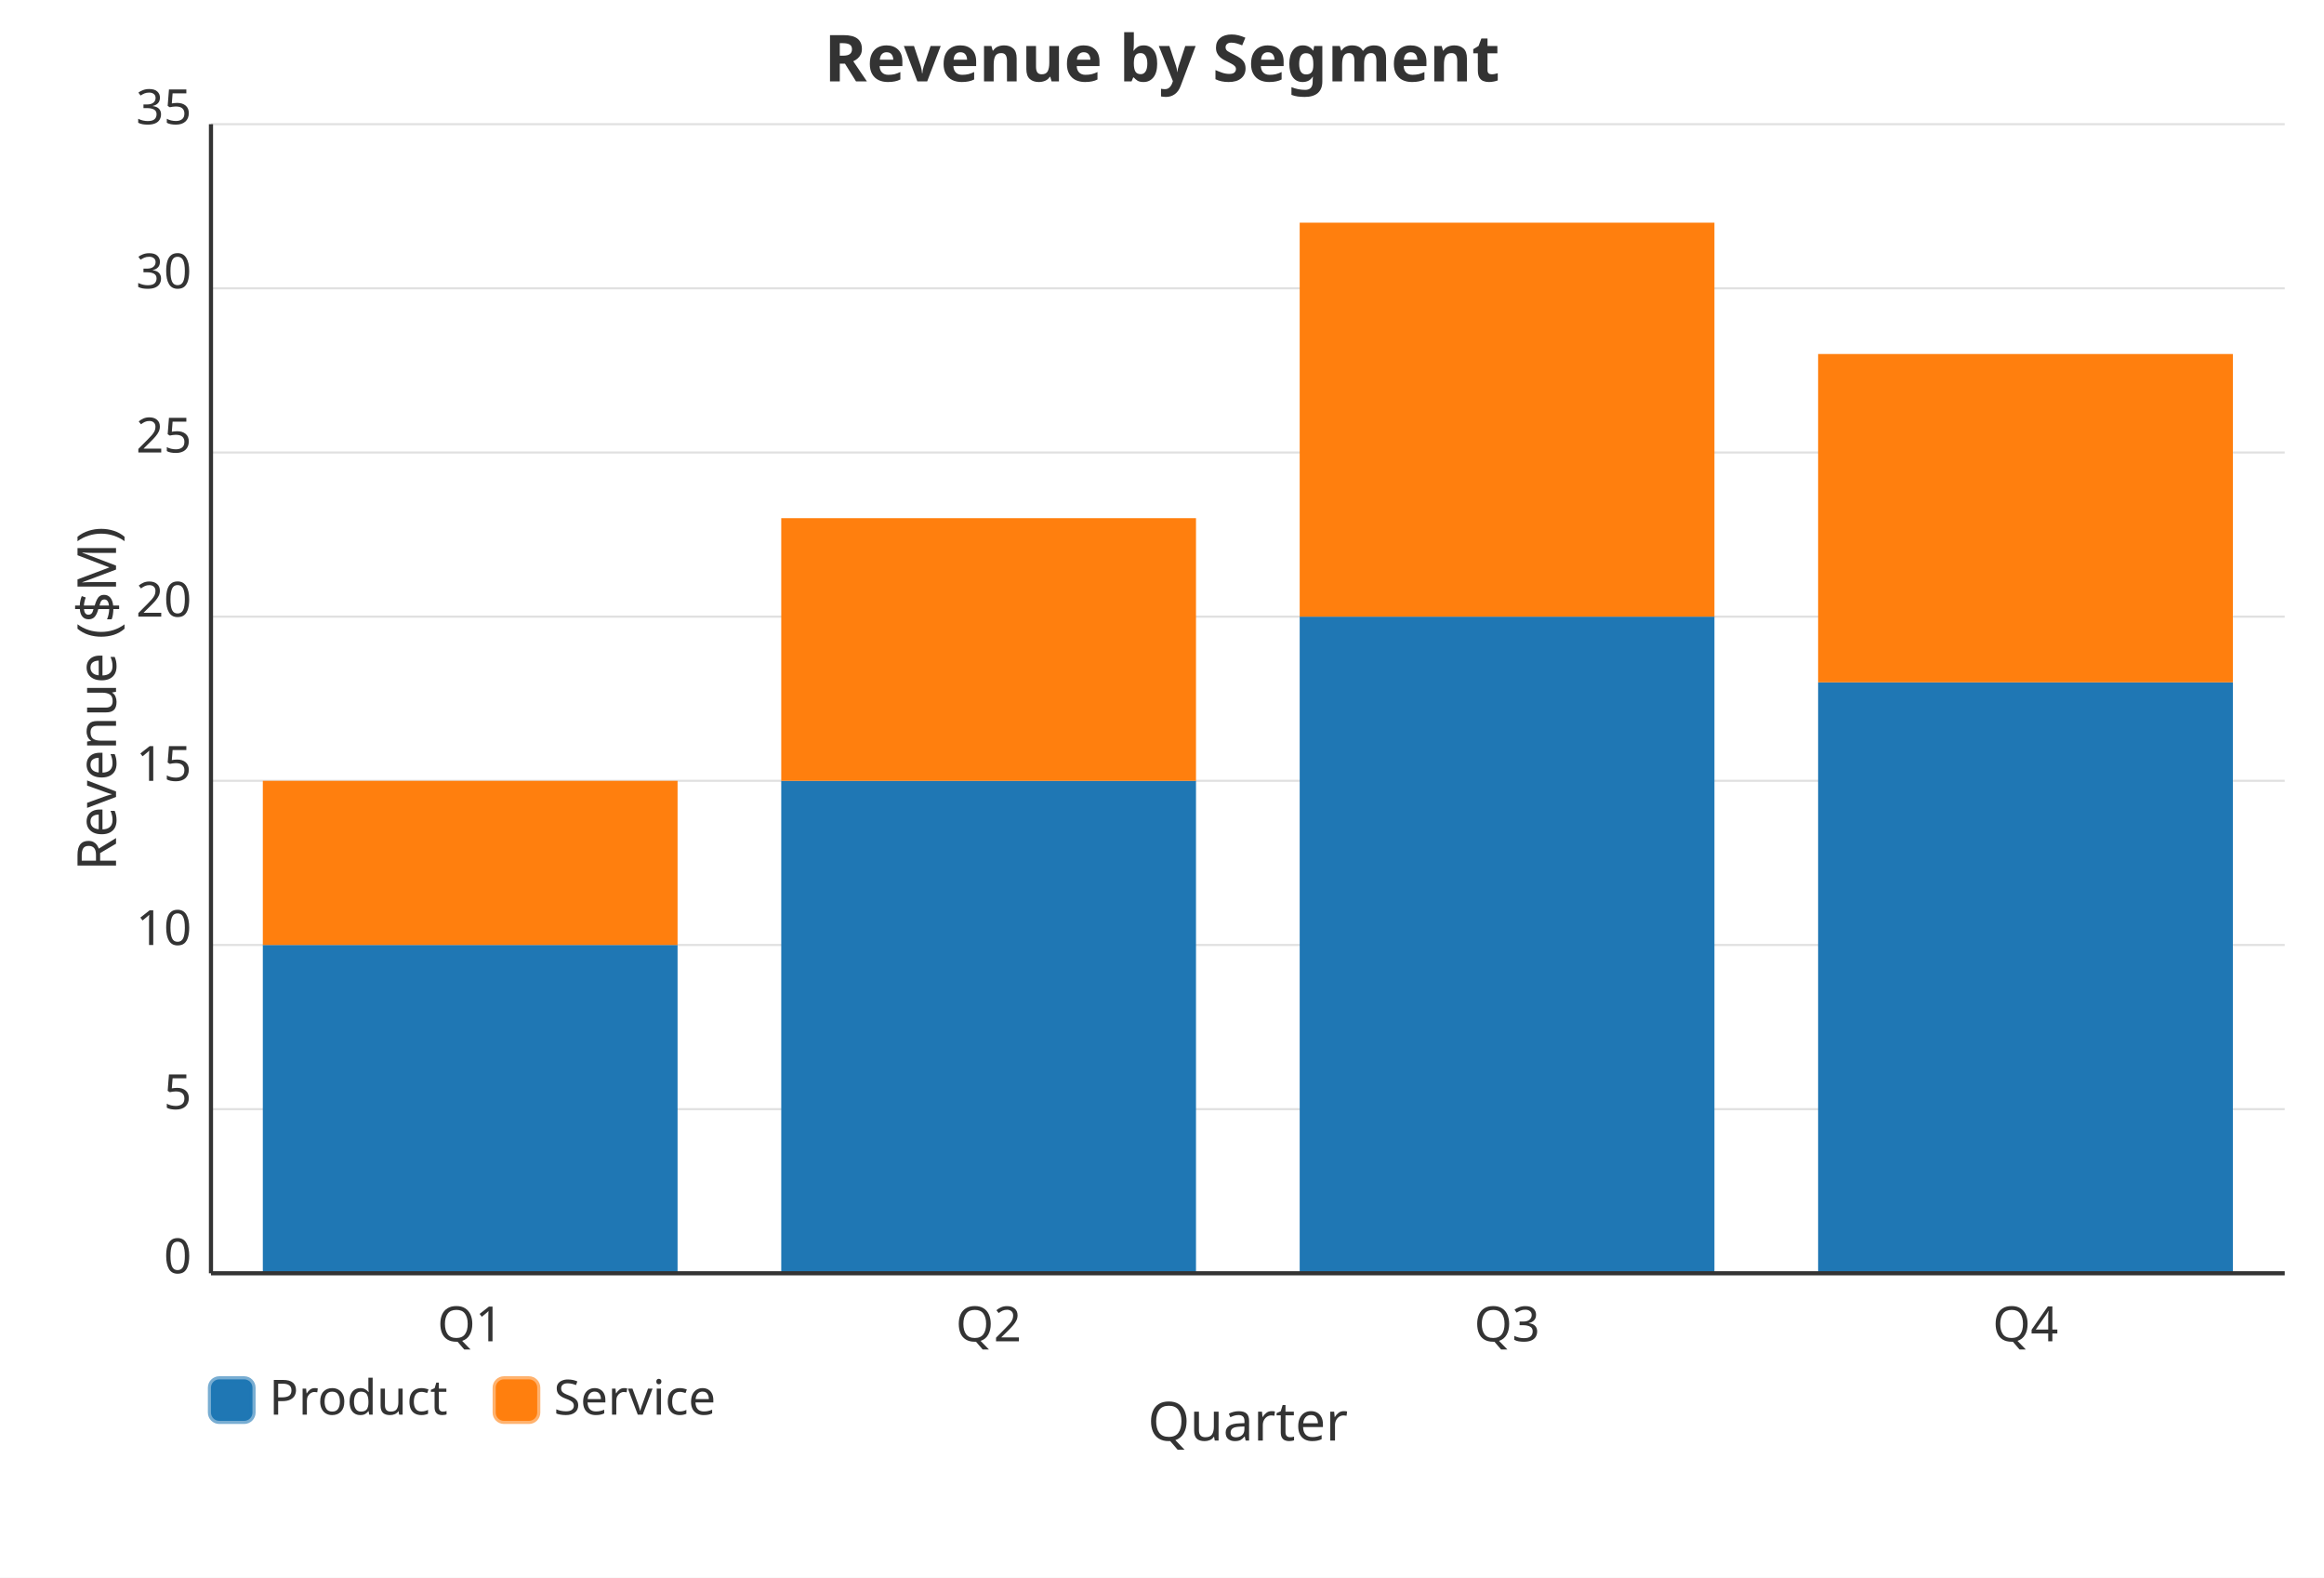
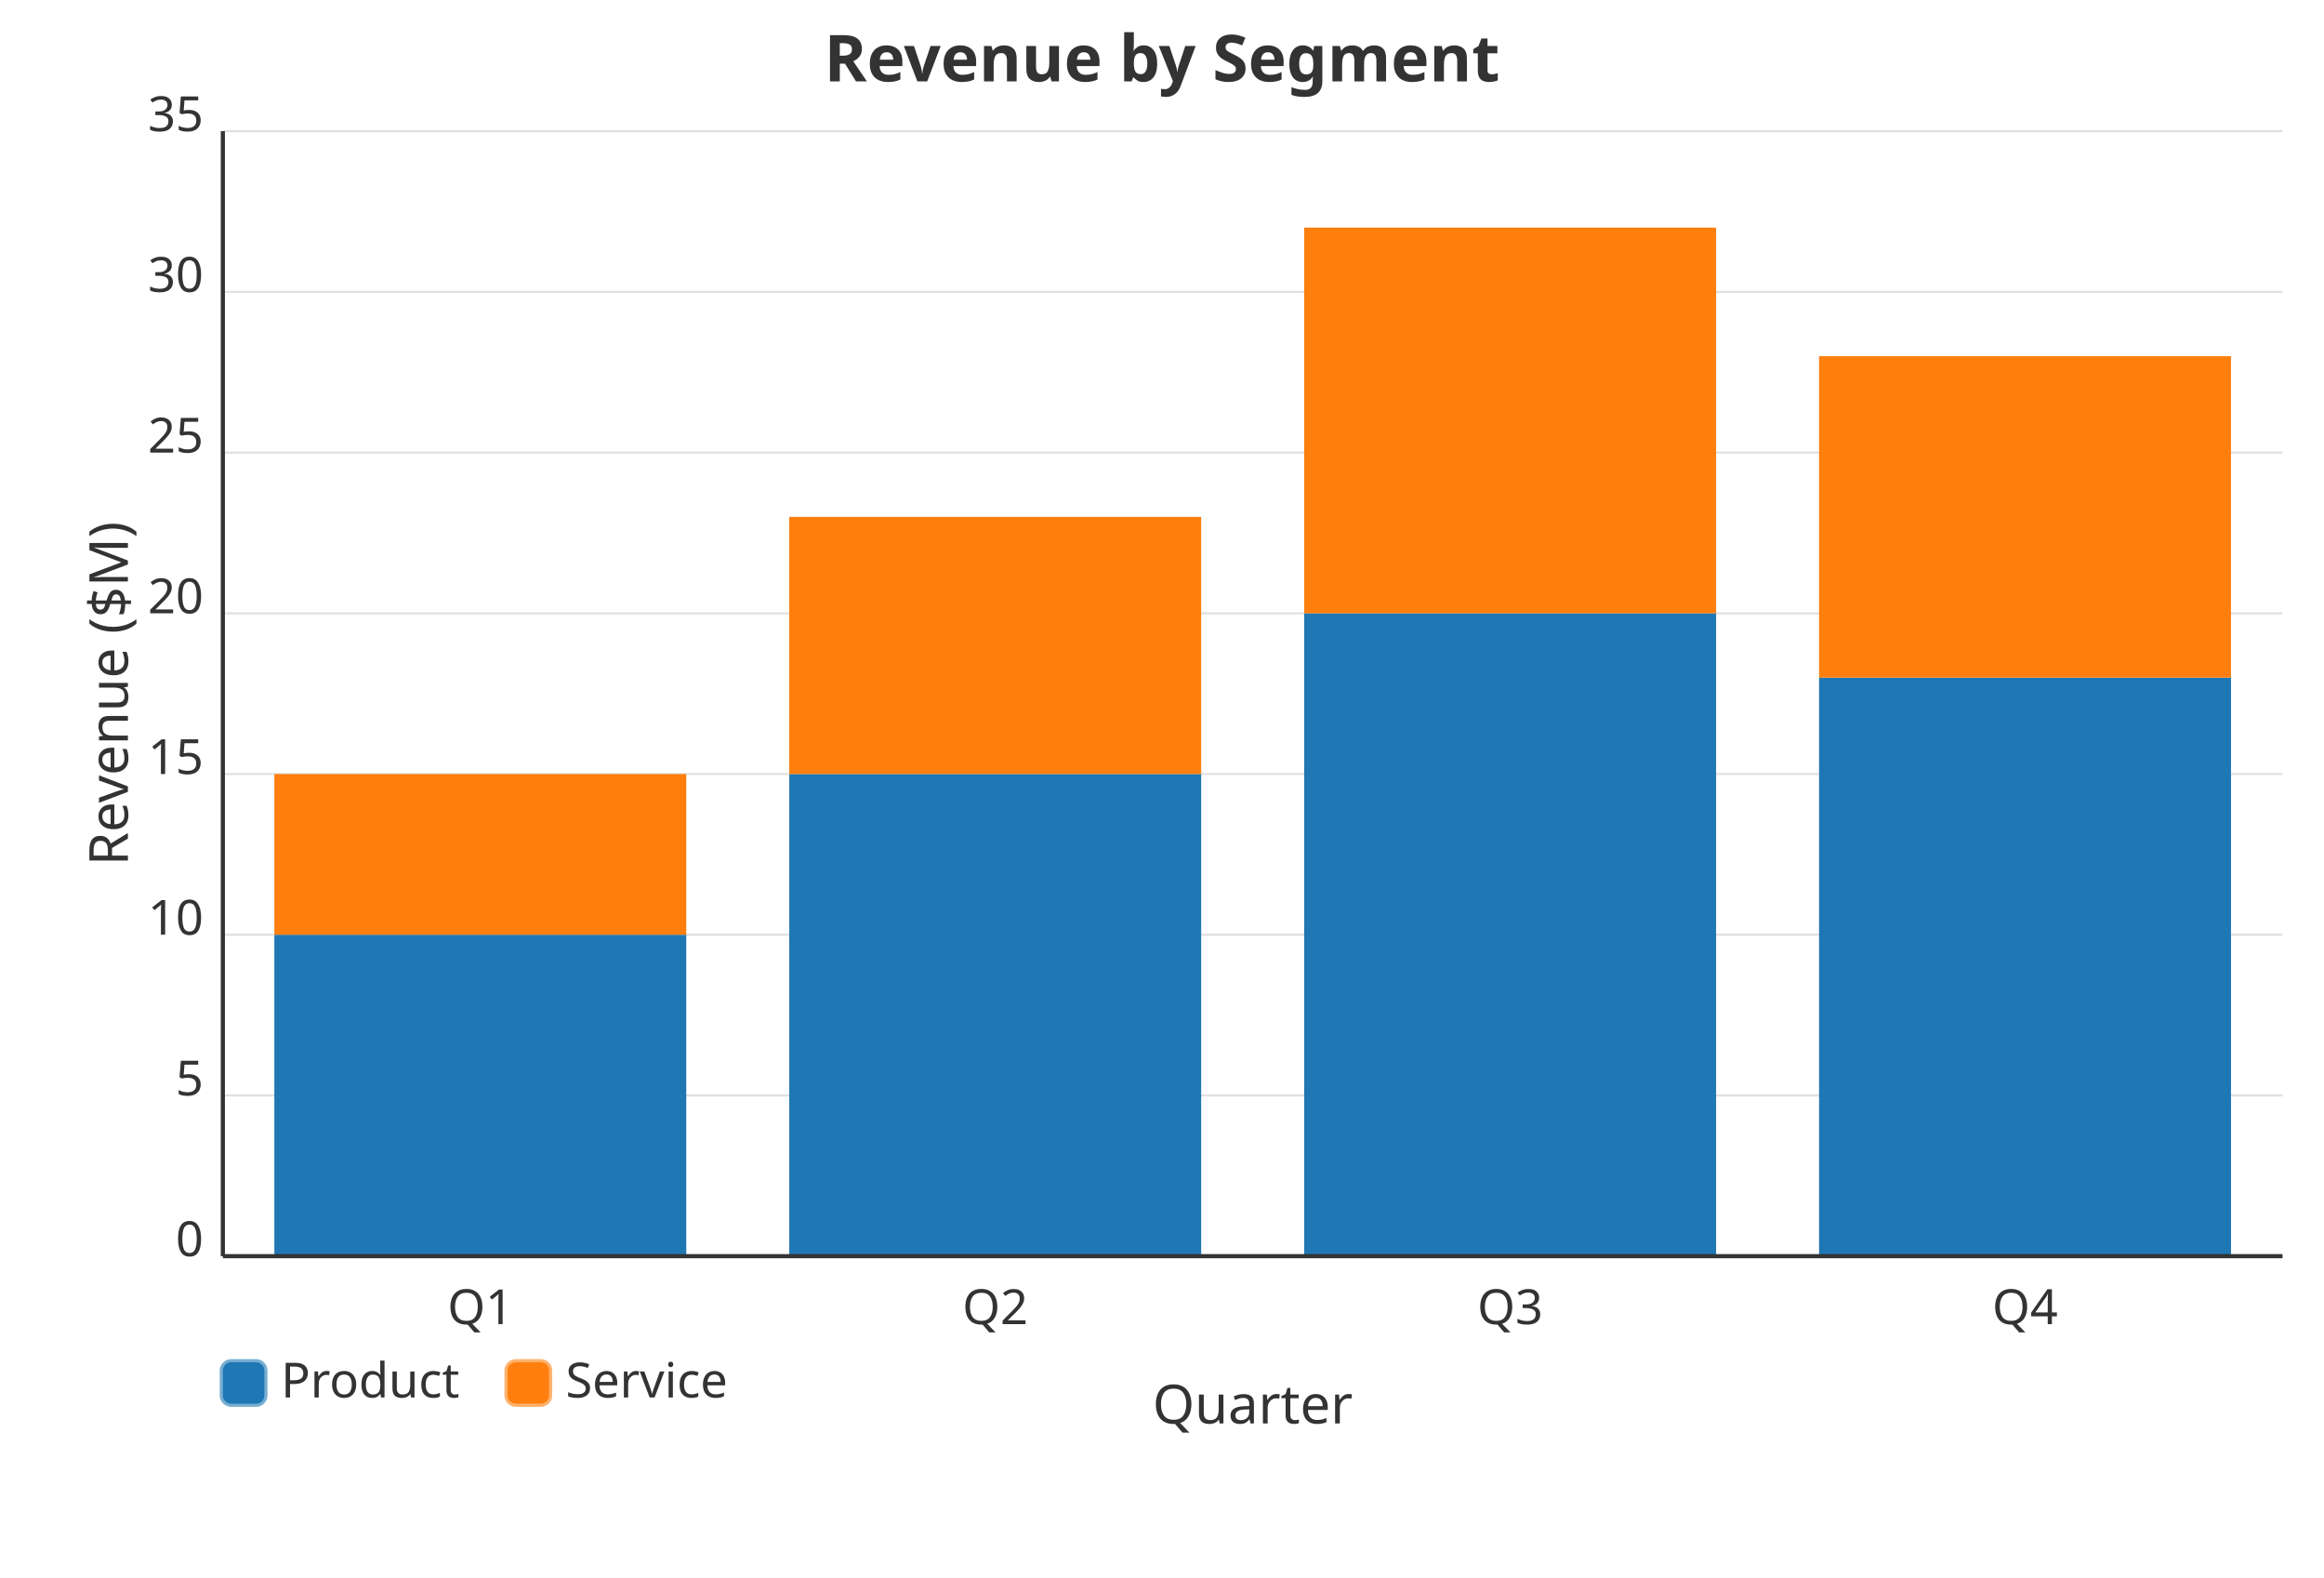
<svg xmlns="http://www.w3.org/2000/svg" width="560" height="380" viewBox="0 0 560 380" role="img">
  <rect width="560" height="380" fill="white" />
  <rect x="0" y="0" width="560" height="380" fill="rgb(255,255,255)" />
-   <line x1="50.838" y1="306.725" x2="550.533" y2="306.725" stroke="rgb(224,224,224)" stroke-width="0.5" />
-   <line x1="50.838" y1="267.181" x2="550.533" y2="267.181" stroke="rgb(224,224,224)" stroke-width="0.5" />
-   <line x1="50.838" y1="227.637" x2="550.533" y2="227.637" stroke="rgb(224,224,224)" stroke-width="0.5" />
-   <line x1="50.838" y1="188.093" x2="550.533" y2="188.093" stroke="rgb(224,224,224)" stroke-width="0.5" />
-   <line x1="50.838" y1="148.548" x2="550.533" y2="148.548" stroke="rgb(224,224,224)" stroke-width="0.5" />
-   <line x1="50.838" y1="109.004" x2="550.533" y2="109.004" stroke="rgb(224,224,224)" stroke-width="0.5" />
-   <line x1="50.838" y1="69.46" x2="550.533" y2="69.46" stroke="rgb(224,224,224)" stroke-width="0.5" />
-   <line x1="50.838" y1="29.916" x2="550.533" y2="29.916" stroke="rgb(224,224,224)" stroke-width="0.5" />
-   <rect x="63.33" y="227.637" width="99.939" height="79.088" fill="rgb(31,119,180)" />
-   <rect x="188.254" y="188.093" width="99.939" height="118.632" fill="rgb(31,119,180)" />
-   <rect x="313.178" y="148.548" width="99.939" height="158.177" fill="rgb(31,119,180)" />
-   <rect x="438.102" y="164.366" width="99.939" height="142.359" fill="rgb(31,119,180)" />
-   <rect x="63.33" y="188.093" width="99.939" height="39.544" fill="rgb(255,127,14)" />
-   <rect x="188.254" y="124.822" width="99.939" height="63.271" fill="rgb(255,127,14)" />
-   <rect x="313.178" y="53.642" width="99.939" height="94.906" fill="rgb(255,127,14)" />
-   <rect x="438.102" y="85.278" width="99.939" height="79.088" fill="rgb(255,127,14)" />
-   <line x1="50.838" y1="29.916" x2="50.838" y2="306.725" stroke="rgb(51,51,51)" stroke-width="1" />
-   <line x1="50.838" y1="306.725" x2="550.533" y2="306.725" stroke="rgb(51,51,51)" stroke-width="1" />
-   <text x="113.3" y="323.105" font-family="sans-serif" font-size="11.7" fill="rgb(51,51,51)" text-anchor="middle">Q1</text>
-   <text x="238.224" y="323.105" font-family="sans-serif" font-size="11.7" fill="rgb(51,51,51)" text-anchor="middle">Q2</text>
-   <text x="363.147" y="323.105" font-family="sans-serif" font-size="11.7" fill="rgb(51,51,51)" text-anchor="middle">Q3</text>
-   <text x="488.071" y="323.105" font-family="sans-serif" font-size="11.7" fill="rgb(51,51,51)" text-anchor="middle">Q4</text>
-   <text x="46.158" y="306.725" font-family="sans-serif" font-size="11.7" fill="rgb(51,51,51)" text-anchor="end">0</text>
-   <text x="46.158" y="267.181" font-family="sans-serif" font-size="11.7" fill="rgb(51,51,51)" text-anchor="end">5</text>
-   <text x="46.158" y="227.637" font-family="sans-serif" font-size="11.7" fill="rgb(51,51,51)" text-anchor="end">10</text>
-   <text x="46.158" y="188.093" font-family="sans-serif" font-size="11.7" fill="rgb(51,51,51)" text-anchor="end">15</text>
-   <text x="46.158" y="148.548" font-family="sans-serif" font-size="11.7" fill="rgb(51,51,51)" text-anchor="end">20</text>
-   <text x="46.158" y="109.004" font-family="sans-serif" font-size="11.7" fill="rgb(51,51,51)" text-anchor="end">25</text>
-   <text x="46.158" y="69.46" font-family="sans-serif" font-size="11.7" fill="rgb(51,51,51)" text-anchor="end">30</text>
-   <text x="46.158" y="29.916" font-family="sans-serif" font-size="11.7" fill="rgb(51,51,51)" text-anchor="end">35</text>
-   <text x="300.686" y="347.025" font-family="sans-serif" font-size="13" fill="rgb(51,51,51)" text-anchor="middle">Quarter</text>
-   <text x="27.958" y="168.32" font-family="sans-serif" font-size="13" fill="rgb(51,51,51)" text-anchor="middle" transform="rotate(-90,27.9581,168.3204)">Revenue ($M)</text>
-   <rect x="50.838" y="332.275" width="10" height="10" fill="rgb(31,119,180)" stroke="rgba(31,119,180,0.600)" stroke-width="1.5" rx="2" />
-   <text x="64.838" y="340.775" font-family="sans-serif" font-size="11.7" fill="rgb(51,51,51)">Product</text>
-   <rect x="119.448" y="332.275" width="10" height="10" fill="rgb(255,127,14)" stroke="rgba(255,127,14,0.600)" stroke-width="1.5" rx="2" />
-   <text x="133.448" y="340.775" font-family="sans-serif" font-size="11.7" fill="rgb(51,51,51)">Service</text>
+   <line x1="53.7" y1="302.6" x2="550" y2="302.6" stroke="rgb(224,224,224)" stroke-width="0.5" />
+   <line x1="53.7" y1="263.886" x2="550" y2="263.886" stroke="rgb(224,224,224)" stroke-width="0.5" />
+   <line x1="53.7" y1="225.171" x2="550" y2="225.171" stroke="rgb(224,224,224)" stroke-width="0.5" />
+   <line x1="53.7" y1="186.457" x2="550" y2="186.457" stroke="rgb(224,224,224)" stroke-width="0.5" />
+   <line x1="53.7" y1="147.743" x2="550" y2="147.743" stroke="rgb(224,224,224)" stroke-width="0.5" />
+   <line x1="53.7" y1="109.029" x2="550" y2="109.029" stroke="rgb(224,224,224)" stroke-width="0.5" />
+   <line x1="53.7" y1="70.314" x2="550" y2="70.314" stroke="rgb(224,224,224)" stroke-width="0.5" />
+   <line x1="53.7" y1="31.6" x2="550" y2="31.6" stroke="rgb(224,224,224)" stroke-width="0.5" />
+   <rect x="66.108" y="225.171" width="99.26" height="77.429" fill="rgb(31,119,180)" />
+   <rect x="190.182" y="186.457" width="99.26" height="116.143" fill="rgb(31,119,180)" />
+   <rect x="314.257" y="147.743" width="99.26" height="154.857" fill="rgb(31,119,180)" />
+   <rect x="438.332" y="163.229" width="99.26" height="139.371" fill="rgb(31,119,180)" />
+   <rect x="66.108" y="186.457" width="99.26" height="38.714" fill="rgb(255,127,14)" />
+   <rect x="190.182" y="124.514" width="99.26" height="61.943" fill="rgb(255,127,14)" />
+   <rect x="314.257" y="54.829" width="99.26" height="92.914" fill="rgb(255,127,14)" />
+   <rect x="438.332" y="85.8" width="99.26" height="77.429" fill="rgb(255,127,14)" />
+   <line x1="53.7" y1="31.6" x2="53.7" y2="302.6" stroke="rgb(51,51,51)" stroke-width="1" />
+   <line x1="53.7" y1="302.6" x2="550" y2="302.6" stroke="rgb(51,51,51)" stroke-width="1" />
+   <text x="115.737" y="318.98" font-family="sans-serif" font-size="11.7" fill="rgb(51,51,51)" text-anchor="middle">Q1</text>
+   <text x="239.812" y="318.98" font-family="sans-serif" font-size="11.7" fill="rgb(51,51,51)" text-anchor="middle">Q2</text>
+   <text x="363.887" y="318.98" font-family="sans-serif" font-size="11.7" fill="rgb(51,51,51)" text-anchor="middle">Q3</text>
+   <text x="487.962" y="318.98" font-family="sans-serif" font-size="11.7" fill="rgb(51,51,51)" text-anchor="middle">Q4</text>
+   <text x="49.02" y="302.6" font-family="sans-serif" font-size="11.7" fill="rgb(51,51,51)" text-anchor="end">0</text>
+   <text x="49.02" y="263.886" font-family="sans-serif" font-size="11.7" fill="rgb(51,51,51)" text-anchor="end">5</text>
+   <text x="49.02" y="225.171" font-family="sans-serif" font-size="11.7" fill="rgb(51,51,51)" text-anchor="end">10</text>
+   <text x="49.02" y="186.457" font-family="sans-serif" font-size="11.7" fill="rgb(51,51,51)" text-anchor="end">15</text>
+   <text x="49.02" y="147.743" font-family="sans-serif" font-size="11.7" fill="rgb(51,51,51)" text-anchor="end">20</text>
+   <text x="49.02" y="109.029" font-family="sans-serif" font-size="11.7" fill="rgb(51,51,51)" text-anchor="end">25</text>
+   <text x="49.02" y="70.314" font-family="sans-serif" font-size="11.7" fill="rgb(51,51,51)" text-anchor="end">30</text>
+   <text x="49.02" y="31.6" font-family="sans-serif" font-size="11.7" fill="rgb(51,51,51)" text-anchor="end">35</text>
+   <text x="301.85" y="342.9" font-family="sans-serif" font-size="13" fill="rgb(51,51,51)" text-anchor="middle">Quarter</text>
+   <text x="30.82" y="167.1" font-family="sans-serif" font-size="13" fill="rgb(51,51,51)" text-anchor="middle" transform="rotate(-90,30.82,167.1)">Revenue ($M)</text>
+   <rect x="53.7" y="328.15" width="10" height="10" fill="rgb(31,119,180)" stroke="rgba(31,119,180,0.600)" stroke-width="1.5" rx="2" />
+   <text x="67.7" y="336.65" font-family="sans-serif" font-size="11.7" fill="rgb(51,51,51)">Product</text>
+   <rect x="122.31" y="328.15" width="10" height="10" fill="rgb(255,127,14)" stroke="rgba(255,127,14,0.600)" stroke-width="1.5" rx="2" />
+   <text x="136.31" y="336.65" font-family="sans-serif" font-size="11.7" fill="rgb(51,51,51)">Service</text>
  <text x="280" y="19.6" font-family="sans-serif" font-size="15.6" fill="rgb(51,51,51)" font-weight="bold" text-anchor="middle">Revenue by Segment</text>
</svg>
